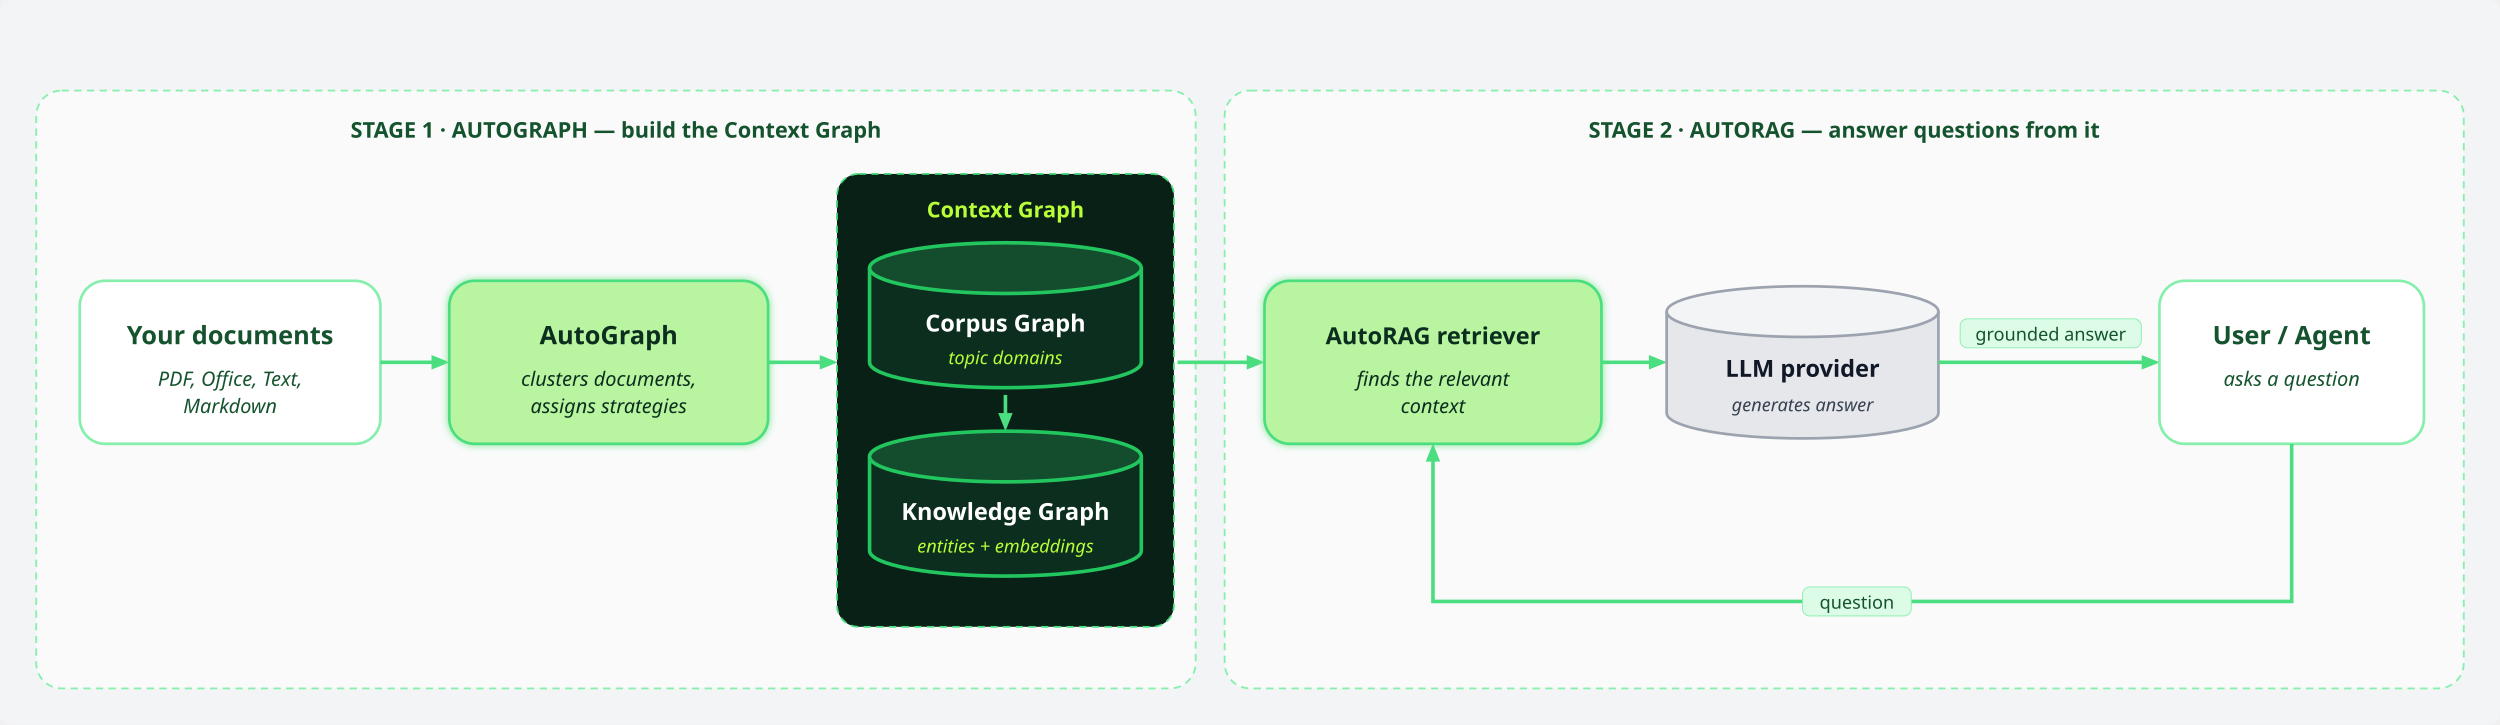
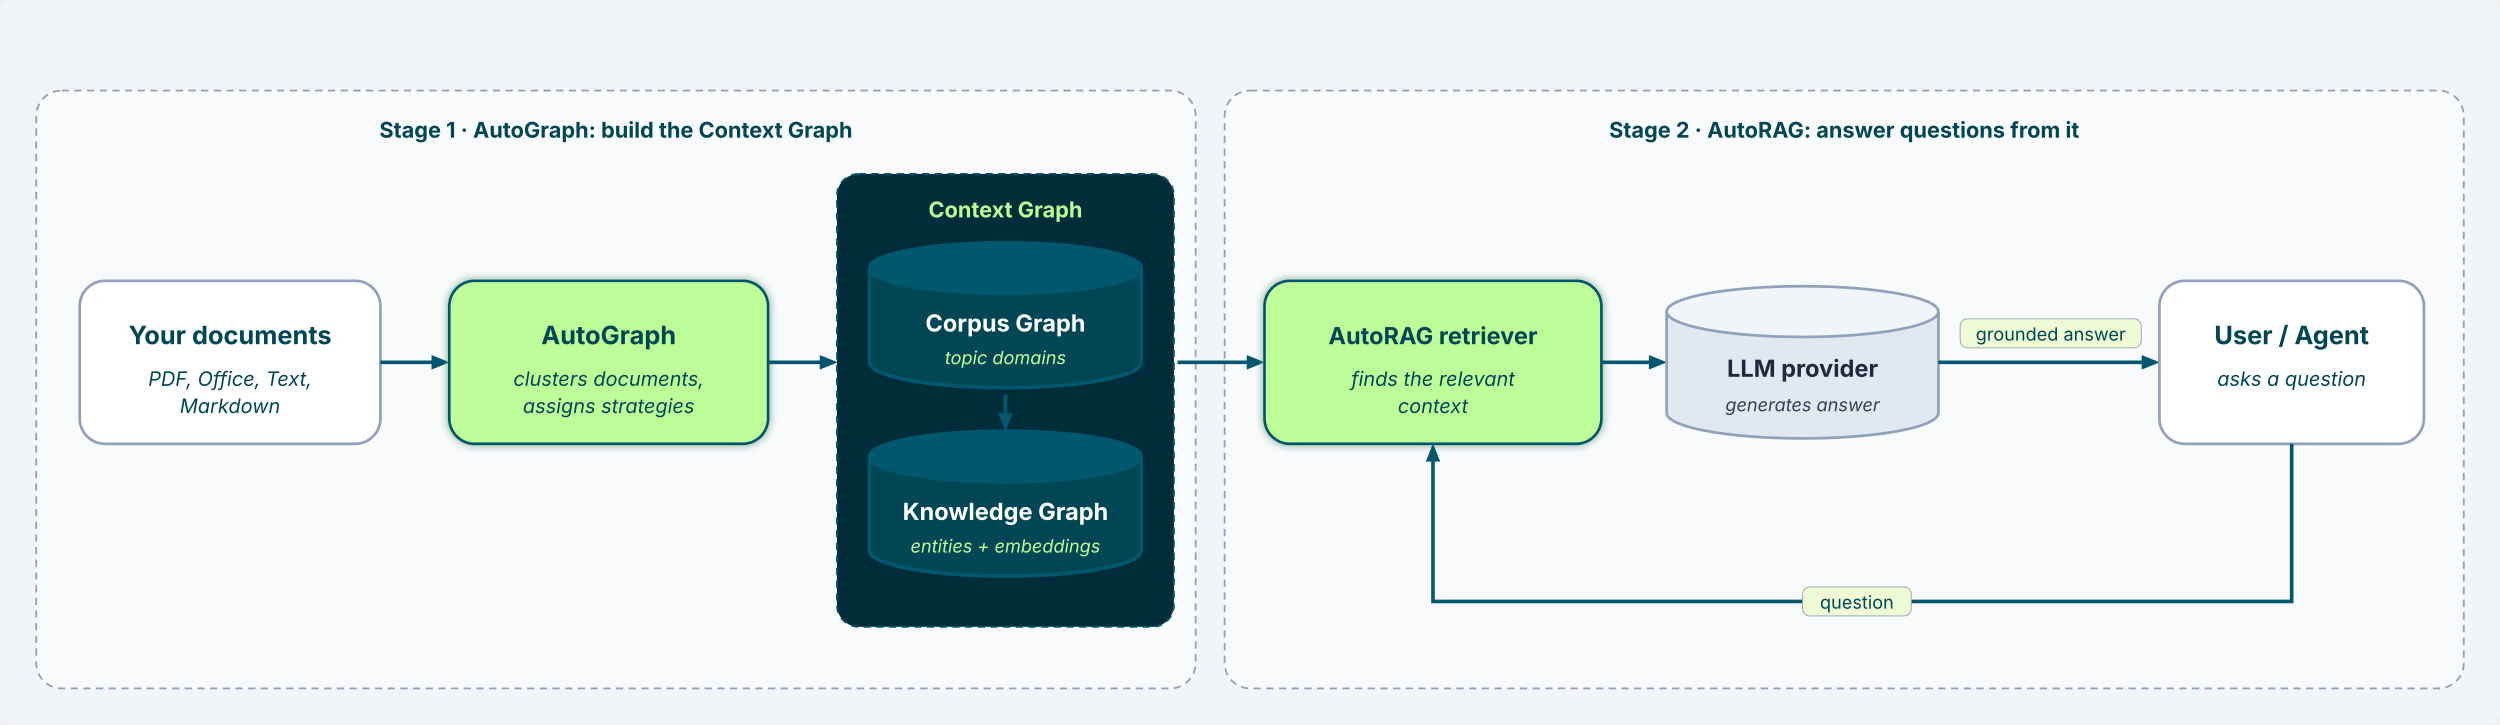
<svg xmlns="http://www.w3.org/2000/svg" viewBox="0 0 1380 400" width="1380" height="400">
  <style>
-     .agf .pill-aai { fill: #b9f5a0; stroke: #4ade80; stroke-width: 1.5; }
-     .agf .pill-ps  { fill: #ffffff; stroke: #86efac; stroke-width: 1.5; }
-     .agf .cyl-db   { fill: #0b2e1e; stroke: #22c55e; stroke-width: 2; }
-     .agf .cyl-db-top { fill: #134d2e; stroke: #22c55e; stroke-width: 2; }
-     .agf .cyl-llm  { fill: #e5e7eb; stroke: #9ca3af; stroke-width: 1.5; }
-     .agf .cyl-llm-top { fill: #f3f4f6; stroke: #9ca3af; stroke-width: 1.5; }
-     .agf .card:hover .pill-aai     { fill: #ffffff; stroke: #22c55e; }
-     .agf .card:hover .pill-ps      { fill: #dcfce7; stroke: #22c55e; }
-     .agf .card:hover .cyl-db       { fill: #134d2e; stroke: #b9ff38; }
-     .agf .card:hover .cyl-db-top   { fill: #1a5e38; stroke: #b9ff38; }
-     .agf .card:hover .cyl-llm      { fill: #b9ff38; stroke: #22c55e; }
-     .agf .card:hover .cyl-llm-top  { fill: #dcfce7; stroke: #22c55e; }
+     .agf .pill-aai { fill: #befe99; stroke: #00576e; stroke-width: 1.5; }
+     .agf .pill-ps  { fill: #ffffff; stroke: #90a1b9; stroke-width: 1.5; }
+     .agf .cyl-db   { fill: #014654; stroke: #00576e; stroke-width: 2; }
+     .agf .cyl-db-top { fill: #00576e; stroke: #00576e; stroke-width: 2; }
+     .agf .cyl-llm  { fill: #e2e8f0; stroke: #90a1b9; stroke-width: 1.5; }
+     .agf .cyl-llm-top { fill: #f1f5f9; stroke: #90a1b9; stroke-width: 1.5; }
+     .agf .card:hover .pill-aai     { fill: #ffffff; stroke: #00576e; }
+     .agf .card:hover .pill-ps      { fill: #eefbd5; stroke: #00576e; }
+     .agf .card:hover .cyl-db       { fill: #00576e; stroke: #befe99; }
+     .agf .card:hover .cyl-db-top   { fill: #06838a; stroke: #befe99; }
+     .agf .card:hover .cyl-llm      { fill: #befe99; stroke: #00576e; }
+     .agf .card:hover .cyl-llm-top  { fill: #eefbd5; stroke: #00576e; }
  </style>
  <defs>
    <filter id="agf-glow" x="-20%" y="-20%" width="140%" height="140%">
      <feGaussianBlur stdDeviation="2" result="blur" />
      <feMerge>
        <feMergeNode in="blur" />
        <feMergeNode in="SourceGraphic" />
      </feMerge>
    </filter>
    <marker id="agf-arrow" markerWidth="10" markerHeight="8" refX="2" refY="4" orient="auto" markerUnits="userSpaceOnUse">
-       <polygon points="0 0,10 4,0 8" fill="#4ade80" />
+       <polygon points="0 0,10 4,0 8" fill="#00576e" />
    </marker>
  </defs>
  <g class="agf">
-     <rect width="1380" height="400" fill="#f3f4f6" rx="6" />
-     <rect x="20" y="50" width="640" height="330" rx="14" fill="#ffffff" fill-opacity="0.55" stroke="#86efac" stroke-width="1" stroke-dasharray="4 3" />
-     <text x="340" y="76" text-anchor="middle" font-family="sans-serif" font-size="12" font-weight="bold" fill="#14532d">STAGE 1 · AUTOGRAPH — build the Context Graph</text>
-     <rect x="676" y="50" width="684" height="330" rx="14" fill="#ffffff" fill-opacity="0.55" stroke="#86efac" stroke-width="1" stroke-dasharray="4 3" />
-     <text x="1018" y="76" text-anchor="middle" font-family="sans-serif" font-size="12" font-weight="bold" fill="#14532d">STAGE 2 · AUTORAG — answer questions from it</text>
+     <rect width="1380" height="400" fill="#f1f5f9" rx="6" />
+     <rect x="20" y="50" width="640" height="330" rx="14" fill="#ffffff" fill-opacity="0.55" stroke="#90a1b9" stroke-width="1" stroke-dasharray="4 3" />
+     <text x="340" y="76" text-anchor="middle" font-family="Inter, -apple-system, BlinkMacSystemFont, 'Segoe UI', Helvetica, Arial, sans-serif" font-size="12" font-weight="bold" fill="#014654">Stage 1 · AutoGraph: build the Context Graph</text>
+     <rect x="676" y="50" width="684" height="330" rx="14" fill="#ffffff" fill-opacity="0.55" stroke="#90a1b9" stroke-width="1" stroke-dasharray="4 3" />
+     <text x="1018" y="76" text-anchor="middle" font-family="Inter, -apple-system, BlinkMacSystemFont, 'Segoe UI', Helvetica, Arial, sans-serif" font-size="12" font-weight="bold" fill="#014654">Stage 2 · AutoRAG: answer questions from it</text>
    <g class="card">
      <rect x="44" y="155" width="166" height="90" rx="14" class="pill-ps" />
-       <text x="127" y="190" text-anchor="middle" font-family="sans-serif" font-size="14" font-weight="bold" fill="#14532d">Your documents</text>
-       <text x="127" y="213" text-anchor="middle" font-family="sans-serif" font-size="11" font-style="italic" fill="#14532d">PDF, Office, Text,</text>
-       <text x="127" y="228" text-anchor="middle" font-family="sans-serif" font-size="11" font-style="italic" fill="#14532d">Markdown</text>
+       <text x="127" y="190" text-anchor="middle" font-family="Inter, -apple-system, BlinkMacSystemFont, 'Segoe UI', Helvetica, Arial, sans-serif" font-size="14" font-weight="bold" fill="#014654">Your documents</text>
+       <text x="127" y="213" text-anchor="middle" font-family="Inter, -apple-system, BlinkMacSystemFont, 'Segoe UI', Helvetica, Arial, sans-serif" font-size="11" font-style="italic" fill="#014654">PDF, Office, Text,</text>
+       <text x="127" y="228" text-anchor="middle" font-family="Inter, -apple-system, BlinkMacSystemFont, 'Segoe UI', Helvetica, Arial, sans-serif" font-size="11" font-style="italic" fill="#014654">Markdown</text>
    </g>
-     <path d="M 210 200 L 240.2 200" stroke="#4ade80" stroke-width="2" fill="none" marker-end="url(#agf-arrow)" />
+     <path d="M 210 200 L 240.2 200" stroke="#00576e" stroke-width="2" fill="none" marker-end="url(#agf-arrow)" />
    <g class="card">
      <rect x="248" y="155" width="176" height="90" rx="14" class="pill-aai" filter="url(#agf-glow)" />
-       <text x="336" y="190" text-anchor="middle" font-family="sans-serif" font-size="14" font-weight="bold" fill="#0b2e1e">AutoGraph</text>
-       <text x="336" y="213" text-anchor="middle" font-family="sans-serif" font-size="11" font-style="italic" fill="#0b2e1e">clusters documents,</text>
-       <text x="336" y="228" text-anchor="middle" font-family="sans-serif" font-size="11" font-style="italic" fill="#0b2e1e">assigns strategies</text>
+       <text x="336" y="190" text-anchor="middle" font-family="Inter, -apple-system, BlinkMacSystemFont, 'Segoe UI', Helvetica, Arial, sans-serif" font-size="14" font-weight="bold" fill="#014654">AutoGraph</text>
+       <text x="336" y="213" text-anchor="middle" font-family="Inter, -apple-system, BlinkMacSystemFont, 'Segoe UI', Helvetica, Arial, sans-serif" font-size="11" font-style="italic" fill="#014654">clusters documents,</text>
+       <text x="336" y="228" text-anchor="middle" font-family="Inter, -apple-system, BlinkMacSystemFont, 'Segoe UI', Helvetica, Arial, sans-serif" font-size="11" font-style="italic" fill="#014654">assigns strategies</text>
    </g>
-     <path d="M 424 200 L 454.5 200" stroke="#4ade80" stroke-width="2" fill="none" marker-end="url(#agf-arrow)" />
-     <rect x="462" y="96" width="186" height="250" rx="12" fill="#082016" stroke="#4ade80" stroke-width="1" stroke-dasharray="4 3" />
-     <text x="555" y="120" text-anchor="middle" font-family="sans-serif" font-size="12" font-weight="bold" fill="#b9ff38">Context Graph</text>
+     <path d="M 424 200 L 454.5 200" stroke="#00576e" stroke-width="2" fill="none" marker-end="url(#agf-arrow)" />
+     <rect x="462" y="96" width="186" height="250" rx="12" fill="#012d3a" stroke="#00576e" stroke-width="1" stroke-dasharray="4 3" />
+     <text x="555" y="120" text-anchor="middle" font-family="Inter, -apple-system, BlinkMacSystemFont, 'Segoe UI', Helvetica, Arial, sans-serif" font-size="12" font-weight="bold" fill="#befe99">Context Graph</text>
    <g class="card">
      <path d="M 480 148 L 480 200 A 75 14 0 0 0 630 200 L 630 148" class="cyl-db" />
      <ellipse cx="555" cy="148" rx="75" ry="14" class="cyl-db-top" />
-       <text x="555" y="183" text-anchor="middle" font-family="sans-serif" font-size="13" font-weight="bold" fill="#ffffff">Corpus Graph</text>
-       <text x="555" y="201" text-anchor="middle" font-family="sans-serif" font-size="10" font-style="italic" fill="#b9ff38">topic domains</text>
+       <text x="555" y="183" text-anchor="middle" font-family="Inter, -apple-system, BlinkMacSystemFont, 'Segoe UI', Helvetica, Arial, sans-serif" font-size="13" font-weight="bold" fill="#ffffff">Corpus Graph</text>
+       <text x="555" y="201" text-anchor="middle" font-family="Inter, -apple-system, BlinkMacSystemFont, 'Segoe UI', Helvetica, Arial, sans-serif" font-size="10" font-style="italic" fill="#befe99">topic domains</text>
    </g>
-     <path d="M 555 218 L 555 230" stroke="#4ade80" stroke-width="2" fill="none" marker-end="url(#agf-arrow)" />
+     <path d="M 555 218 L 555 230" stroke="#00576e" stroke-width="2" fill="none" marker-end="url(#agf-arrow)" />
    <g class="card">
      <path d="M 480 252 L 480 304 A 75 14 0 0 0 630 304 L 630 252" class="cyl-db" />
      <ellipse cx="555" cy="252" rx="75" ry="14" class="cyl-db-top" />
-       <text x="555" y="287" text-anchor="middle" font-family="sans-serif" font-size="13" font-weight="bold" fill="#ffffff">Knowledge Graph</text>
-       <text x="555" y="305" text-anchor="middle" font-family="sans-serif" font-size="10" font-style="italic" fill="#b9ff38">entities + embeddings</text>
+       <text x="555" y="287" text-anchor="middle" font-family="Inter, -apple-system, BlinkMacSystemFont, 'Segoe UI', Helvetica, Arial, sans-serif" font-size="13" font-weight="bold" fill="#ffffff">Knowledge Graph</text>
+       <text x="555" y="305" text-anchor="middle" font-family="Inter, -apple-system, BlinkMacSystemFont, 'Segoe UI', Helvetica, Arial, sans-serif" font-size="10" font-style="italic" fill="#befe99">entities + embeddings</text>
    </g>
-     <path d="M 650 200 L 690.2 200" stroke="#4ade80" stroke-width="2" fill="none" marker-end="url(#agf-arrow)" />
+     <path d="M 650 200 L 690.2 200" stroke="#00576e" stroke-width="2" fill="none" marker-end="url(#agf-arrow)" />
    <g class="card">
      <rect x="698" y="155" width="186" height="90" rx="14" class="pill-aai" filter="url(#agf-glow)" />
-       <text x="791" y="190" text-anchor="middle" font-family="sans-serif" font-size="13" font-weight="bold" fill="#0b2e1e">AutoRAG retriever</text>
-       <text x="791" y="213" text-anchor="middle" font-family="sans-serif" font-size="11" font-style="italic" fill="#0b2e1e">finds the relevant</text>
-       <text x="791" y="228" text-anchor="middle" font-family="sans-serif" font-size="11" font-style="italic" fill="#0b2e1e">context</text>
+       <text x="791" y="190" text-anchor="middle" font-family="Inter, -apple-system, BlinkMacSystemFont, 'Segoe UI', Helvetica, Arial, sans-serif" font-size="13" font-weight="bold" fill="#014654">AutoRAG retriever</text>
+       <text x="791" y="213" text-anchor="middle" font-family="Inter, -apple-system, BlinkMacSystemFont, 'Segoe UI', Helvetica, Arial, sans-serif" font-size="11" font-style="italic" fill="#014654">finds the relevant</text>
+       <text x="791" y="228" text-anchor="middle" font-family="Inter, -apple-system, BlinkMacSystemFont, 'Segoe UI', Helvetica, Arial, sans-serif" font-size="11" font-style="italic" fill="#014654">context</text>
    </g>
-     <path d="M 884 200 L 912.2 200" stroke="#4ade80" stroke-width="2" fill="none" marker-end="url(#agf-arrow)" />
+     <path d="M 884 200 L 912.2 200" stroke="#00576e" stroke-width="2" fill="none" marker-end="url(#agf-arrow)" />
    <g class="card">
      <path d="M 920 172 L 920 228 A 75 14 0 0 0 1070 228 L 1070 172" class="cyl-llm" />
      <ellipse cx="995" cy="172" rx="75" ry="14" class="cyl-llm-top" />
-       <text x="995" y="208" text-anchor="middle" font-family="sans-serif" font-size="13" font-weight="bold" fill="#111827">LLM provider</text>
-       <text x="995" y="227" text-anchor="middle" font-family="sans-serif" font-size="10" font-style="italic" fill="#374151">generates answer</text>
+       <text x="995" y="208" text-anchor="middle" font-family="Inter, -apple-system, BlinkMacSystemFont, 'Segoe UI', Helvetica, Arial, sans-serif" font-size="13" font-weight="bold" fill="#1d293d">LLM provider</text>
+       <text x="995" y="227" text-anchor="middle" font-family="Inter, -apple-system, BlinkMacSystemFont, 'Segoe UI', Helvetica, Arial, sans-serif" font-size="10" font-style="italic" fill="#314158">generates answer</text>
    </g>
-     <path d="M 1070 200 L 1184.2 200" stroke="#4ade80" stroke-width="2" fill="none" marker-end="url(#agf-arrow)" />
-     <rect x="1082" y="176" width="100" height="16" rx="4" fill="#dcfce7" stroke="#86efac" stroke-width="0.5" />
-     <text x="1132" y="188" text-anchor="middle" font-family="sans-serif" font-size="10" fill="#14532d">grounded answer</text>
+     <path d="M 1070 200 L 1184.2 200" stroke="#00576e" stroke-width="2" fill="none" marker-end="url(#agf-arrow)" />
+     <rect x="1082" y="176" width="100" height="16" rx="4" fill="#eefbd5" stroke="#90a1b9" stroke-width="0.5" />
+     <text x="1132" y="188" text-anchor="middle" font-family="Inter, -apple-system, BlinkMacSystemFont, 'Segoe UI', Helvetica, Arial, sans-serif" font-size="10" fill="#014654">grounded answer</text>
    <g class="card">
      <rect x="1192" y="155" width="146" height="90" rx="14" class="pill-ps" />
-       <text x="1265" y="190" text-anchor="middle" font-family="sans-serif" font-size="14" font-weight="bold" fill="#14532d">User / Agent</text>
-       <text x="1265" y="213" text-anchor="middle" font-family="sans-serif" font-size="11" font-style="italic" fill="#14532d">asks a question</text>
+       <text x="1265" y="190" text-anchor="middle" font-family="Inter, -apple-system, BlinkMacSystemFont, 'Segoe UI', Helvetica, Arial, sans-serif" font-size="14" font-weight="bold" fill="#014654">User / Agent</text>
+       <text x="1265" y="213" text-anchor="middle" font-family="Inter, -apple-system, BlinkMacSystemFont, 'Segoe UI', Helvetica, Arial, sans-serif" font-size="11" font-style="italic" fill="#014654">asks a question</text>
    </g>
-     <path d="M 1265 245 L 1265 332 L 791 332 L 791 252.8" stroke="#4ade80" stroke-width="2" fill="none" marker-end="url(#agf-arrow)" />
-     <rect x="995" y="324" width="60" height="16" rx="4" fill="#dcfce7" stroke="#86efac" stroke-width="0.5" />
-     <text x="1025" y="336" text-anchor="middle" font-family="sans-serif" font-size="10" fill="#14532d">question</text>
+     <path d="M 1265 245 L 1265 332 L 791 332 L 791 252.8" stroke="#00576e" stroke-width="2" fill="none" marker-end="url(#agf-arrow)" />
+     <rect x="995" y="324" width="60" height="16" rx="4" fill="#eefbd5" stroke="#90a1b9" stroke-width="0.5" />
+     <text x="1025" y="336" text-anchor="middle" font-family="Inter, -apple-system, BlinkMacSystemFont, 'Segoe UI', Helvetica, Arial, sans-serif" font-size="10" fill="#014654">question</text>
  </g>
</svg>
